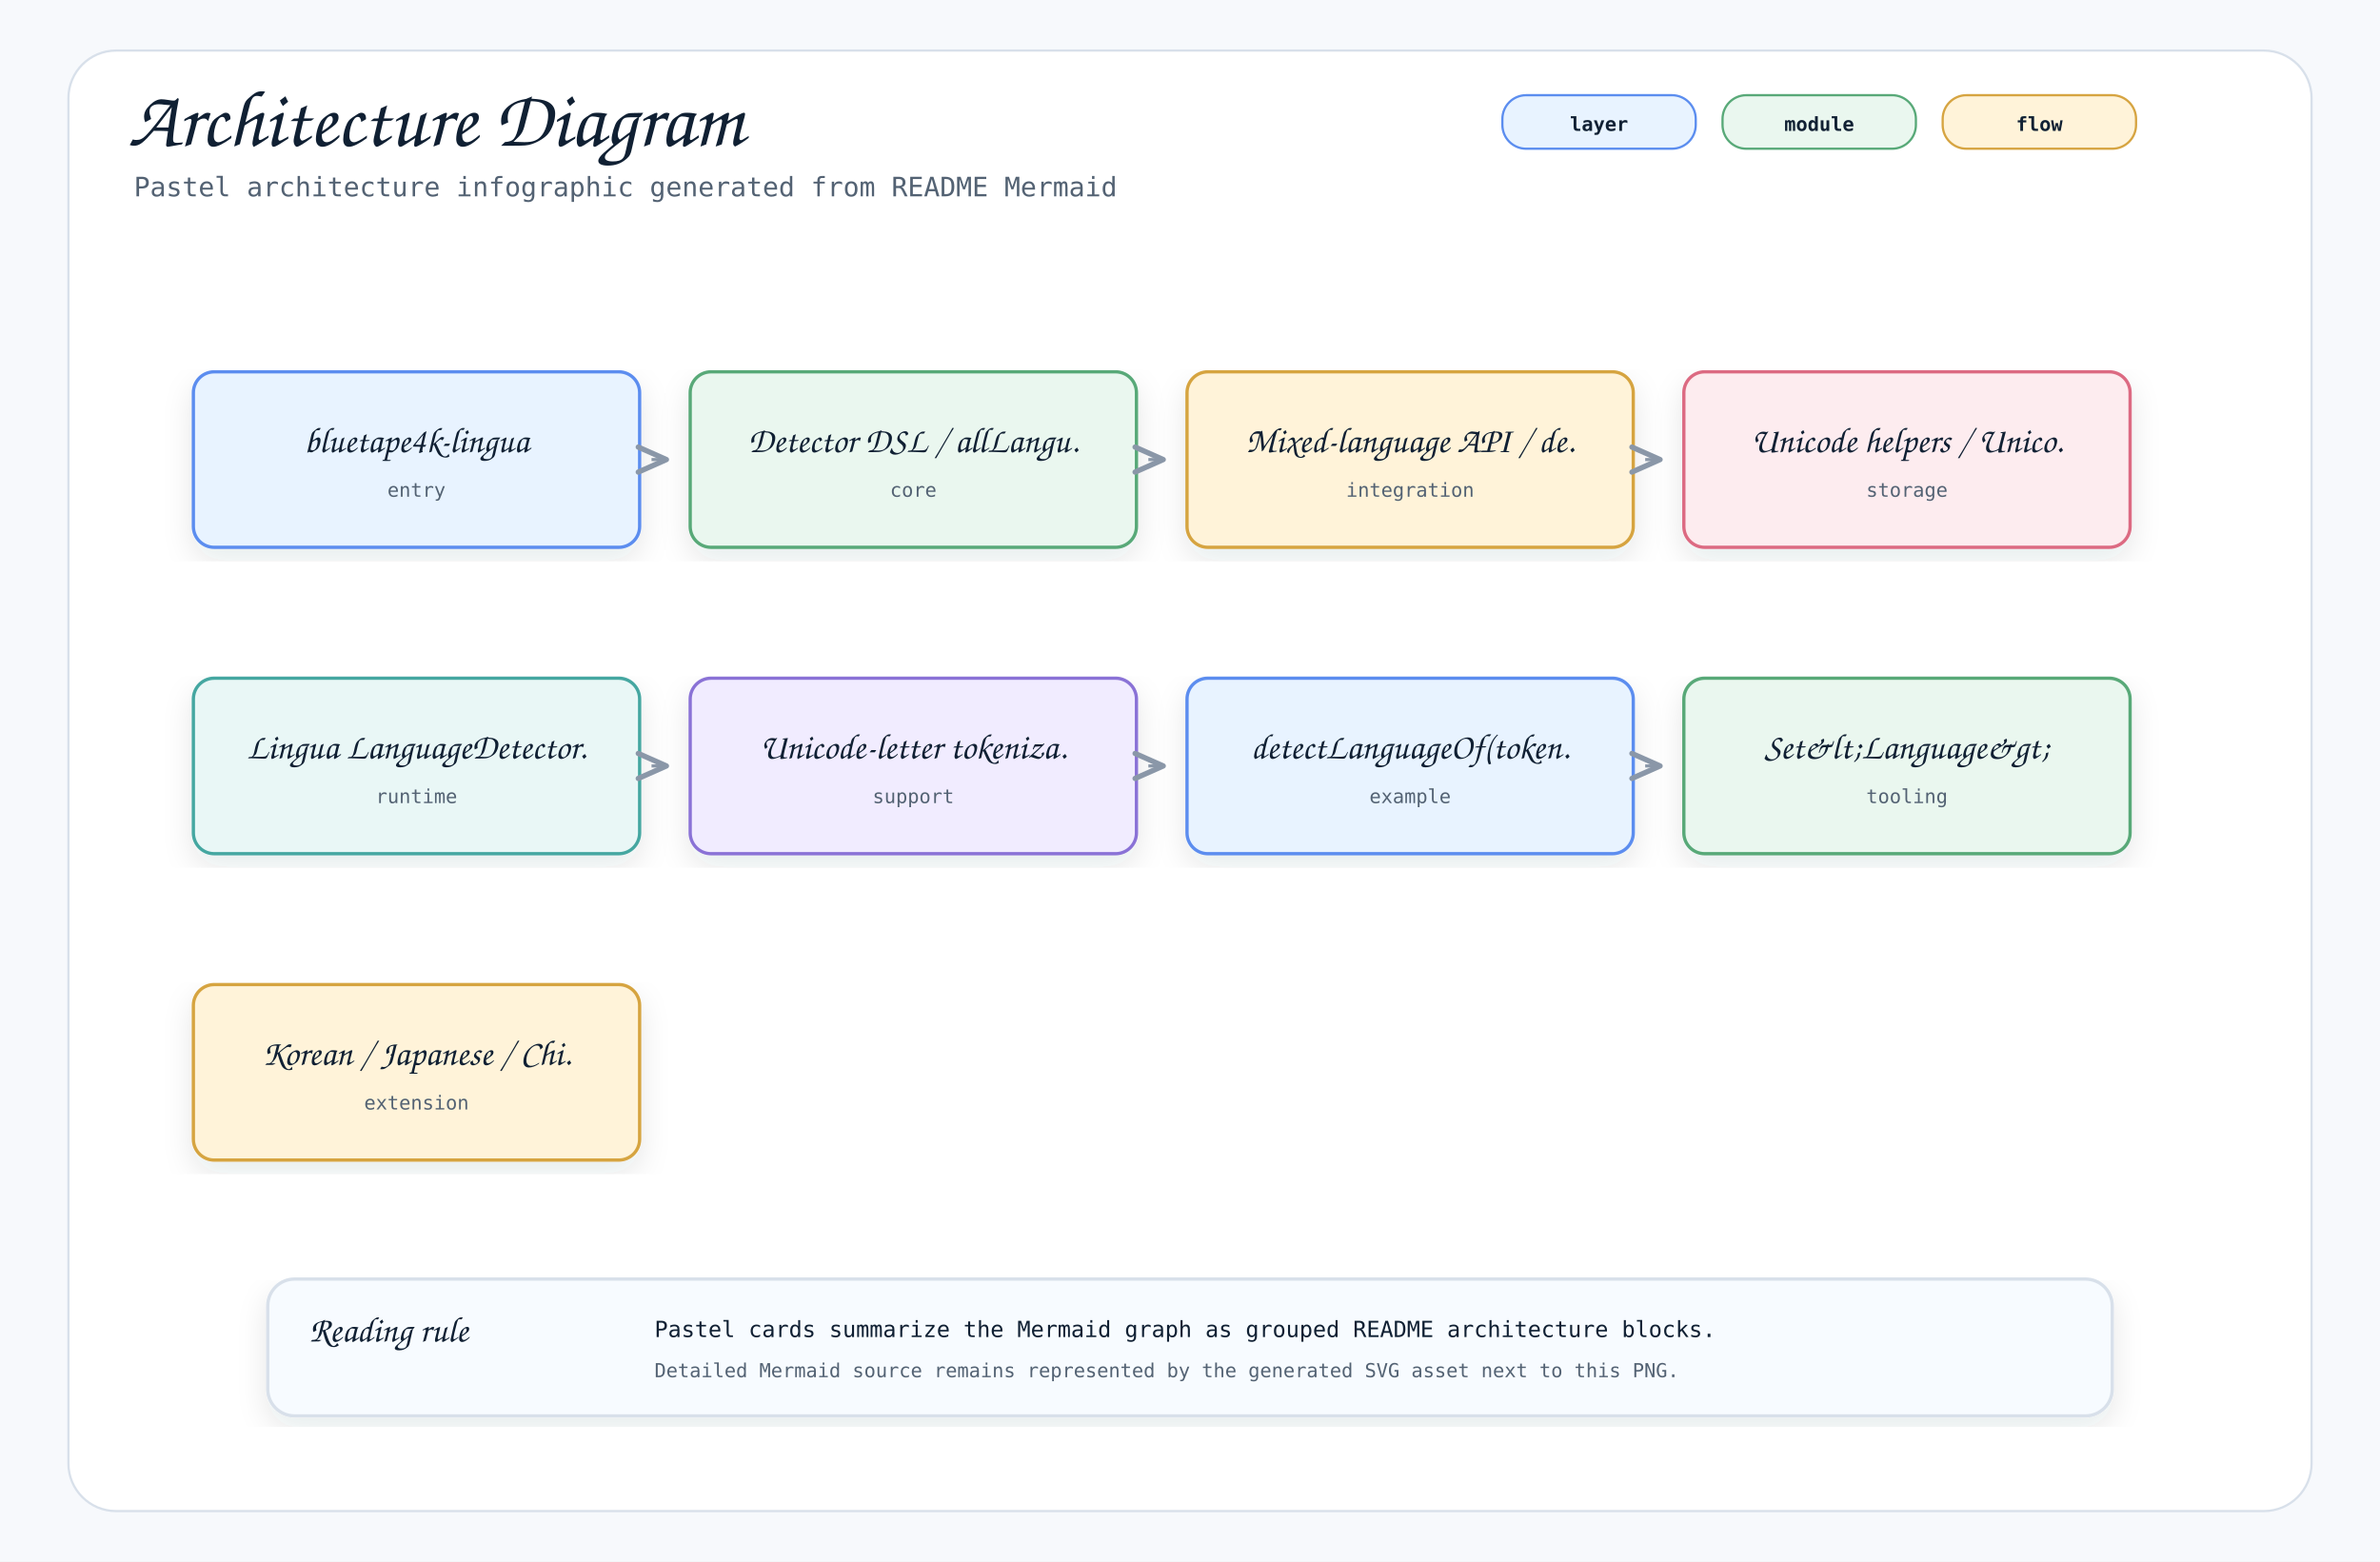
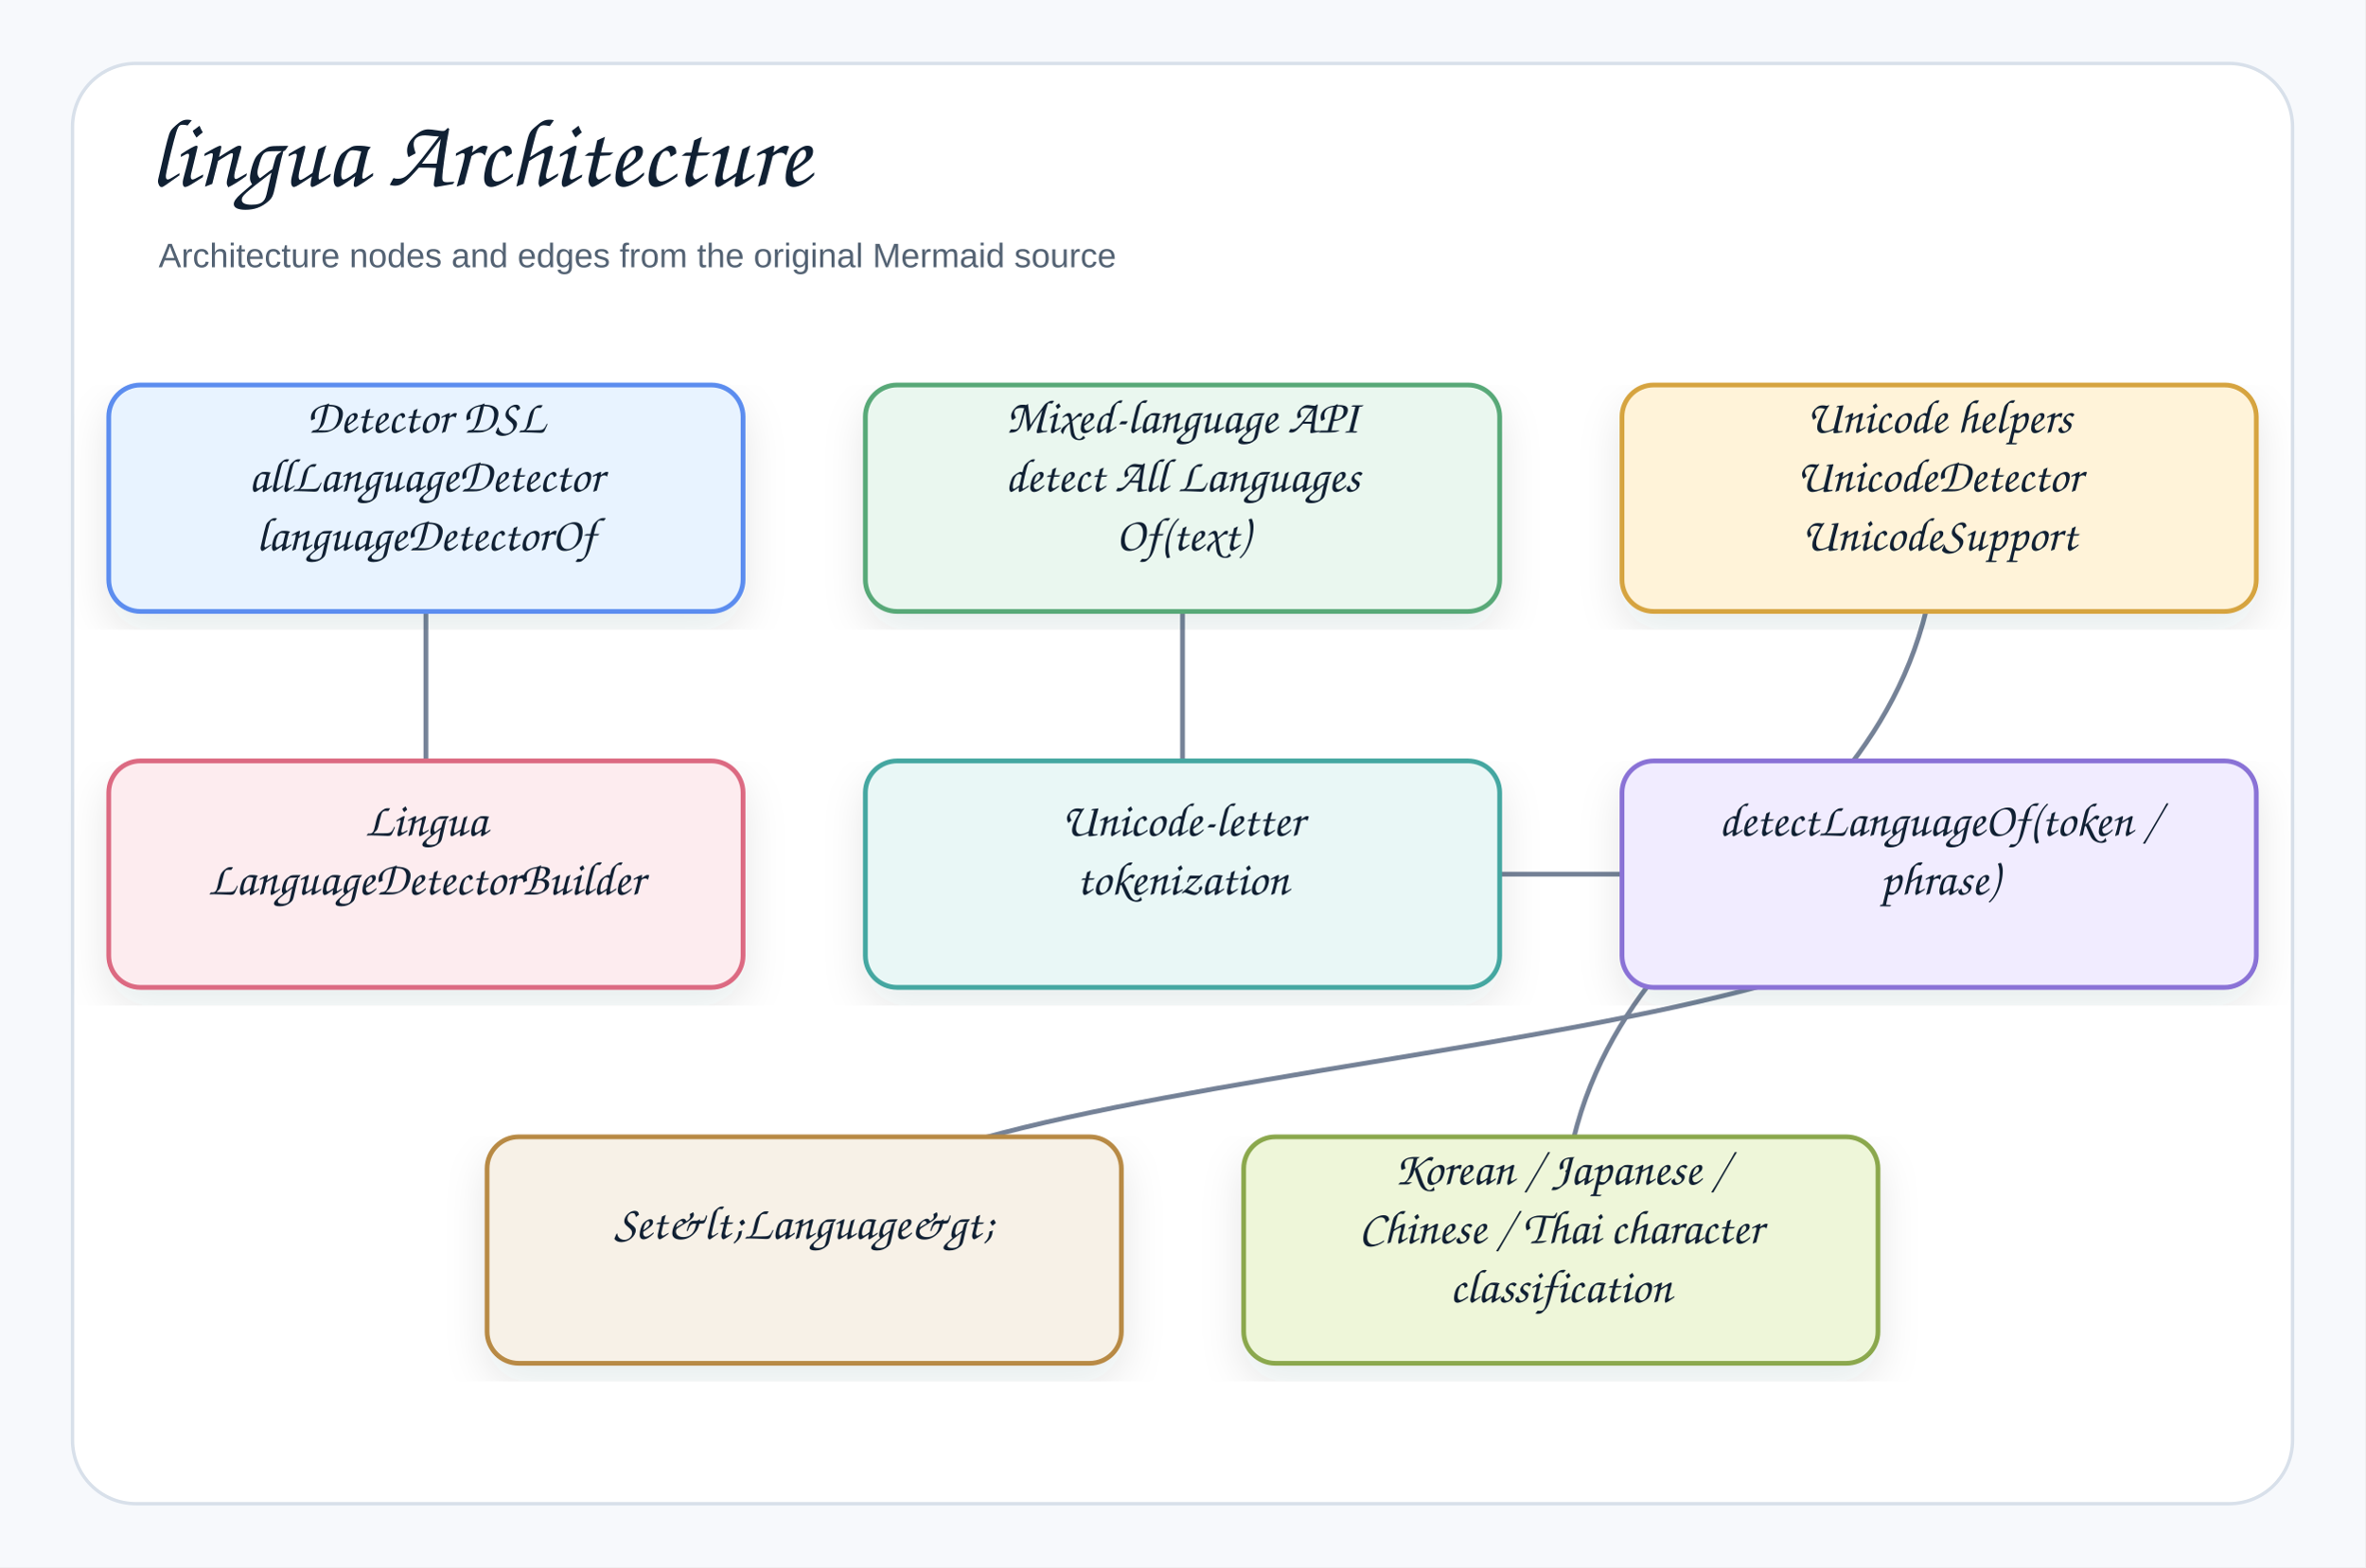
- <svg xmlns="http://www.w3.org/2000/svg" width="1600" height="1050" viewBox="0 0 1600 1050" role="img" aria-label="Architecture Diagram">
+ <svg xmlns="http://www.w3.org/2000/svg" width="1044" height="692" viewBox="0 0 1044 692" role="img" aria-label="lingua Architecture">
  <defs>
    <filter id="shadow" x="-8%" y="-8%" width="116%" height="116%">
-       <feDropShadow dx="0" dy="8" stdDeviation="10" flood-color="#1f2937" flood-opacity="0.10" />
+       <feDropShadow dx="0" dy="8" stdDeviation="9" flood-color="#1f2937" flood-opacity="0.10" />
    </filter>
    <marker id="openArrow" markerWidth="12" markerHeight="10" refX="10" refY="5" orient="auto" markerUnits="strokeWidth">
-       <path d="M 1 1 L 10 5 L 1 9" fill="none" stroke="#8a97a8" stroke-width="1.7" stroke-linecap="round" stroke-linejoin="round" />
+       <path d="M 1 1 L 10 5 L 1 9" fill="none" stroke="#758297" stroke-width="1.8" stroke-linecap="round" stroke-linejoin="round" />
    </marker>
    <marker id="inherit" markerWidth="14" markerHeight="12" refX="12" refY="6" orient="auto" markerUnits="strokeWidth">
-       <path d="M 0 1 L 12 6 L 0 11 Z" fill="#ffffff" stroke="#8a97a8" stroke-width="1.7" />
+       <path d="M 0 1 L 12 6 L 0 11 Z" fill="#ffffff" stroke="#758297" stroke-width="1.8" />
    </marker>
    <style>
-     .canvas { fill: #f7f9fc; }
-     .frame { fill: #ffffff; stroke: #d8e0ea; stroke-width: 1.5; }
-     .title { font-family: "Architects Daughter", "Comic Mono", cursive; font-size: 54px; font-weight: 400; fill: #102033; }
-     .subtitle { font-family: "Comic Mono", "SFMono-Regular", Menlo, Consolas, monospace; font-size: 18px; fill: #536273; }
-     .label { font-family: "Architects Daughter", "Comic Mono", cursive; font-size: 30px; font-weight: 400; fill: #102033; }
-     .smallLabel { font-family: "Architects Daughter", "Comic Mono", cursive; font-size: 24px; font-weight: 400; fill: #102033; }
-     .mono { font-family: "Comic Mono", "SFMono-Regular", Menlo, Consolas, monospace; font-size: 15px; fill: #102033; }
-     .small { font-family: "Comic Mono", "SFMono-Regular", Menlo, Consolas, monospace; font-size: 13px; fill: #536273; }
-     .strong { font-family: "Comic Mono", "SFMono-Regular", Menlo, Consolas, monospace; font-size: 15px; font-weight: 700; fill: #102033; }
-     .card { stroke-width: 2.2; filter: url(#shadow); }
-     .line { stroke: #8a97a8; stroke-width: 2.1; fill: none; marker-end: url(#openArrow); }
-     .softLine { stroke: #8a97a8; stroke-width: 2.1; fill: none; }
-     .dashed { stroke: #8a97a8; stroke-width: 2.1; stroke-dasharray: 7 6; fill: none; marker-end: url(#openArrow); }
-     .inheritLine { stroke: #8a97a8; stroke-width: 2.2; fill: none; marker-end: url(#inherit); }
-     .implLine { stroke: #8a97a8; stroke-width: 2.2; stroke-dasharray: 8 7; fill: none; marker-end: url(#inherit); }
-     .compartment { stroke-width: 1.6; fill: none; }
-     .chip { stroke-width: 1.5; rx: 16; }
-     .chipText { font-family: "Comic Mono", "SFMono-Regular", Menlo, Consolas, monospace; font-size: 13px; font-weight: 700; fill: #102033; }
+     .canvas{fill:#f7f9fc}.frame{fill:#fff;stroke:#d8e0ea;stroke-width:1.5}
+     .title{font-family:"Architects Daughter","Comic Sans MS","Comic Sans",cursive;font-size:43px;font-weight:400;fill:#102033}
+     .subtitle{font-family:"Comic Sans MS","Comic Sans","Comic Neue",Arial,sans-serif;font-size:15px;font-weight:400;fill:#536273}
+     .label{font-family:"Architects Daughter","Comic Sans MS","Comic Sans",cursive;font-size:25px;font-weight:400;fill:#102033}
+     .smallLabel{font-family:"Architects Daughter","Comic Sans MS","Comic Sans",cursive;font-size:21px;font-weight:400;fill:#102033}
+     .mono{font-family:"Comic Sans MS","Comic Sans","Comic Neue",Arial,sans-serif;font-size:12px;font-weight:400;fill:#102033}
+     .small{font-family:"Comic Sans MS","Comic Sans","Comic Neue",Arial,sans-serif;font-size:12px;font-weight:400;fill:#536273}
+     .strong{font-family:"Comic Sans MS","Comic Sans","Comic Neue",Arial,sans-serif;font-size:13px;font-weight:400;fill:#102033}
+     .card{stroke-width:2.1;filter:url(#shadow)}.compartment{stroke-width:1.5;fill:none}
+     .line{stroke:#758297;stroke-width:2.1;fill:none;marker-end:url(#openArrow)}
+     .plainLine{stroke:#758297;stroke-width:2.1;fill:none}
+     .dashed{stroke:#758297;stroke-width:2.1;stroke-dasharray:7 6;fill:none;marker-end:url(#openArrow)}
+     .inheritLine{stroke:#758297;stroke-width:2.2;fill:none;marker-end:url(#inherit)}
+     .implLine{stroke:#758297;stroke-width:2.2;stroke-dasharray:8 7;fill:none;marker-end:url(#inherit)}
  </style>
  </defs>
-   <rect class="canvas" width="1600" height="1050" />
-   <rect class="frame" x="46" y="34" width="1508" height="982" rx="32" />
-   <text class="title" x="86" y="98">Architecture Diagram</text>
-   <text class="subtitle" x="90" y="132">Pastel architecture infographic generated from README Mermaid</text>
-   <rect class="chip" x="1010" y="64" width="130" height="36" fill="#e8f3ff" stroke="#5b8def" />
-   <text class="chipText" x="1075" y="88" text-anchor="middle">layer</text>
-   <rect class="chip" x="1158" y="64" width="130" height="36" fill="#eaf7ef" stroke="#58a978" />
-   <text class="chipText" x="1223" y="88" text-anchor="middle">module</text>
-   <rect class="chip" x="1306" y="64" width="130" height="36" fill="#fff3d9" stroke="#d6a441" />
-   <text class="chipText" x="1371" y="88" text-anchor="middle">flow</text>
-   <g transform="translate(130,250)">
-     <rect class="card" x="0" y="0" width="300" height="118" rx="14" fill="#e8f3ff" stroke="#5b8def" />
-     <text class="smallLabel" x="150" y="54" text-anchor="middle">bluetape4k-lingua</text>
-     <text class="small" x="150" y="84" text-anchor="middle">entry</text>
+   <rect class="canvas" width="1044" height="692" />
+   <rect class="frame" x="32" y="28" width="980" height="636" rx="28" />
+   <text class="title" x="66" y="82">lingua Architecture</text>
+   <text class="subtitle" x="70" y="118">Architecture nodes and edges from the original Mermaid source</text>
+   <path class="line" d="M856 220 C856 386 689 386 689 552" />
+   <path class="line" d="M856 386 C856 469 355 469 355 552" />
+   <path class="line" d="M522 386 C522 386 856 386 856 386" />
+   <path class="line" d="M522 220 C522 303 522 303 522 386" />
+   <path class="line" d="M188 220 C188 303 188 303 188 386" />
+   <g transform="translate(48,170)">
+     <rect class="card" x="0" y="0" width="280" height="100" rx="14" fill="#E8F3FF" stroke="#5B8DEF" />
+     <text class="smallLabel" x="140" y="21" text-anchor="middle">Detector DSL</text>
+     <text class="smallLabel" x="140" y="47" text-anchor="middle">allLanguageDetector</text>
+     <text class="smallLabel" x="140" y="73" text-anchor="middle">languageDetectorOf</text>
  </g>
-   <g transform="translate(464,250)">
-     <rect class="card" x="0" y="0" width="300" height="118" rx="14" fill="#eaf7ef" stroke="#58a978" />
-     <text class="smallLabel" x="150" y="54" text-anchor="middle">Detector DSL / allLangu.</text>
-     <text class="small" x="150" y="84" text-anchor="middle">core</text>
+   <g transform="translate(382,170)">
+     <rect class="card" x="0" y="0" width="280" height="100" rx="14" fill="#EAF7EF" stroke="#58A978" />
+     <text class="smallLabel" x="140" y="21" text-anchor="middle">Mixed-language API</text>
+     <text class="smallLabel" x="140" y="47" text-anchor="middle">detect All Languages</text>
+     <text class="smallLabel" x="140" y="73" text-anchor="middle">Of(text)</text>
  </g>
-   <path class="line" d="M438 309 L448 309" />
-   <g transform="translate(798,250)">
-     <rect class="card" x="0" y="0" width="300" height="118" rx="14" fill="#fff3d9" stroke="#d6a441" />
-     <text class="smallLabel" x="150" y="54" text-anchor="middle">Mixed-language API / de.</text>
-     <text class="small" x="150" y="84" text-anchor="middle">integration</text>
+   <g transform="translate(716,170)">
+     <rect class="card" x="0" y="0" width="280" height="100" rx="14" fill="#FFF3D9" stroke="#D6A441" />
+     <text class="smallLabel" x="140" y="21" text-anchor="middle">Unicode helpers</text>
+     <text class="smallLabel" x="140" y="47" text-anchor="middle">UnicodeDetector</text>
+     <text class="smallLabel" x="140" y="73" text-anchor="middle">UnicodeSupport</text>
  </g>
-   <path class="line" d="M772 309 L782 309" />
-   <g transform="translate(1132,250)">
-     <rect class="card" x="0" y="0" width="300" height="118" rx="14" fill="#fdecef" stroke="#dc6b82" />
-     <text class="smallLabel" x="150" y="54" text-anchor="middle">Unicode helpers / Unico.</text>
-     <text class="small" x="150" y="84" text-anchor="middle">storage</text>
+   <g transform="translate(48,336)">
+     <rect class="card" x="0" y="0" width="280" height="100" rx="14" fill="#FDECEF" stroke="#DC6B82" />
+     <text class="smallLabel" x="140" y="33" text-anchor="middle">Lingua</text>
+     <text class="smallLabel" x="140" y="59" text-anchor="middle">LanguageDetectorBuilder</text>
  </g>
-   <path class="line" d="M1106 309 L1116 309" />
-   <g transform="translate(130,456)">
-     <rect class="card" x="0" y="0" width="300" height="118" rx="14" fill="#e9f7f6" stroke="#45a7a1" />
-     <text class="smallLabel" x="150" y="54" text-anchor="middle">Lingua LanguageDetector.</text>
-     <text class="small" x="150" y="84" text-anchor="middle">runtime</text>
+   <g transform="translate(382,336)">
+     <rect class="card" x="0" y="0" width="280" height="100" rx="14" fill="#E9F7F6" stroke="#45A7A1" />
+     <text class="smallLabel" x="140" y="33" text-anchor="middle">Unicode-letter</text>
+     <text class="smallLabel" x="140" y="59" text-anchor="middle">tokenization</text>
  </g>
-   <g transform="translate(464,456)">
-     <rect class="card" x="0" y="0" width="300" height="118" rx="14" fill="#f1ecff" stroke="#8a72d6" />
-     <text class="smallLabel" x="150" y="54" text-anchor="middle">Unicode-letter tokeniza.</text>
-     <text class="small" x="150" y="84" text-anchor="middle">support</text>
+   <g transform="translate(716,336)">
+     <rect class="card" x="0" y="0" width="280" height="100" rx="14" fill="#F1ECFF" stroke="#8A72D6" />
+     <text class="smallLabel" x="140" y="33" text-anchor="middle">detectLanguageOf(token /</text>
+     <text class="smallLabel" x="140" y="59" text-anchor="middle">phrase)</text>
  </g>
-   <path class="line" d="M438 515 L448 515" />
-   <g transform="translate(798,456)">
-     <rect class="card" x="0" y="0" width="300" height="118" rx="14" fill="#e8f3ff" stroke="#5b8def" />
-     <text class="smallLabel" x="150" y="54" text-anchor="middle">detectLanguageOf(token.</text>
-     <text class="small" x="150" y="84" text-anchor="middle">example</text>
+   <g transform="translate(215,502)">
+     <rect class="card" x="0" y="0" width="280" height="100" rx="14" fill="#F7F1E7" stroke="#B88A44" />
+     <text class="smallLabel" x="140" y="45" text-anchor="middle">Set&amp;lt;Language&amp;gt;</text>
  </g>
-   <path class="line" d="M772 515 L782 515" />
-   <g transform="translate(1132,456)">
-     <rect class="card" x="0" y="0" width="300" height="118" rx="14" fill="#eaf7ef" stroke="#58a978" />
-     <text class="smallLabel" x="150" y="54" text-anchor="middle">Set&amp;lt;Language&amp;gt;</text>
-     <text class="small" x="150" y="84" text-anchor="middle">tooling</text>
-   </g>
-   <path class="line" d="M1106 515 L1116 515" />
-   <g transform="translate(130,662)">
-     <rect class="card" x="0" y="0" width="300" height="118" rx="14" fill="#fff3d9" stroke="#d6a441" />
-     <text class="smallLabel" x="150" y="54" text-anchor="middle">Korean / Japanese / Chi.</text>
-     <text class="small" x="150" y="84" text-anchor="middle">extension</text>
-   </g>
-   <g transform="translate(180,860)">
-     <rect class="card" x="0" y="0" width="1240" height="92" rx="18" fill="#f7fbff" stroke="#d8e0ea" />
-     <text class="smallLabel" x="28" y="42">Reading rule</text>
-     <text class="mono" x="260" y="39">Pastel cards summarize the Mermaid graph as grouped README architecture blocks.</text>
-     <text class="small" x="260" y="66">Detailed Mermaid source remains represented by the generated SVG asset next to this PNG.</text>
+   <g transform="translate(549,502)">
+     <rect class="card" x="0" y="0" width="280" height="100" rx="14" fill="#EEF6D9" stroke="#8BA84D" />
+     <text class="smallLabel" x="140" y="21" text-anchor="middle">Korean / Japanese /</text>
+     <text class="smallLabel" x="140" y="47" text-anchor="middle">Chinese / Thai character</text>
+     <text class="smallLabel" x="140" y="73" text-anchor="middle">classification</text>
  </g>
</svg>
